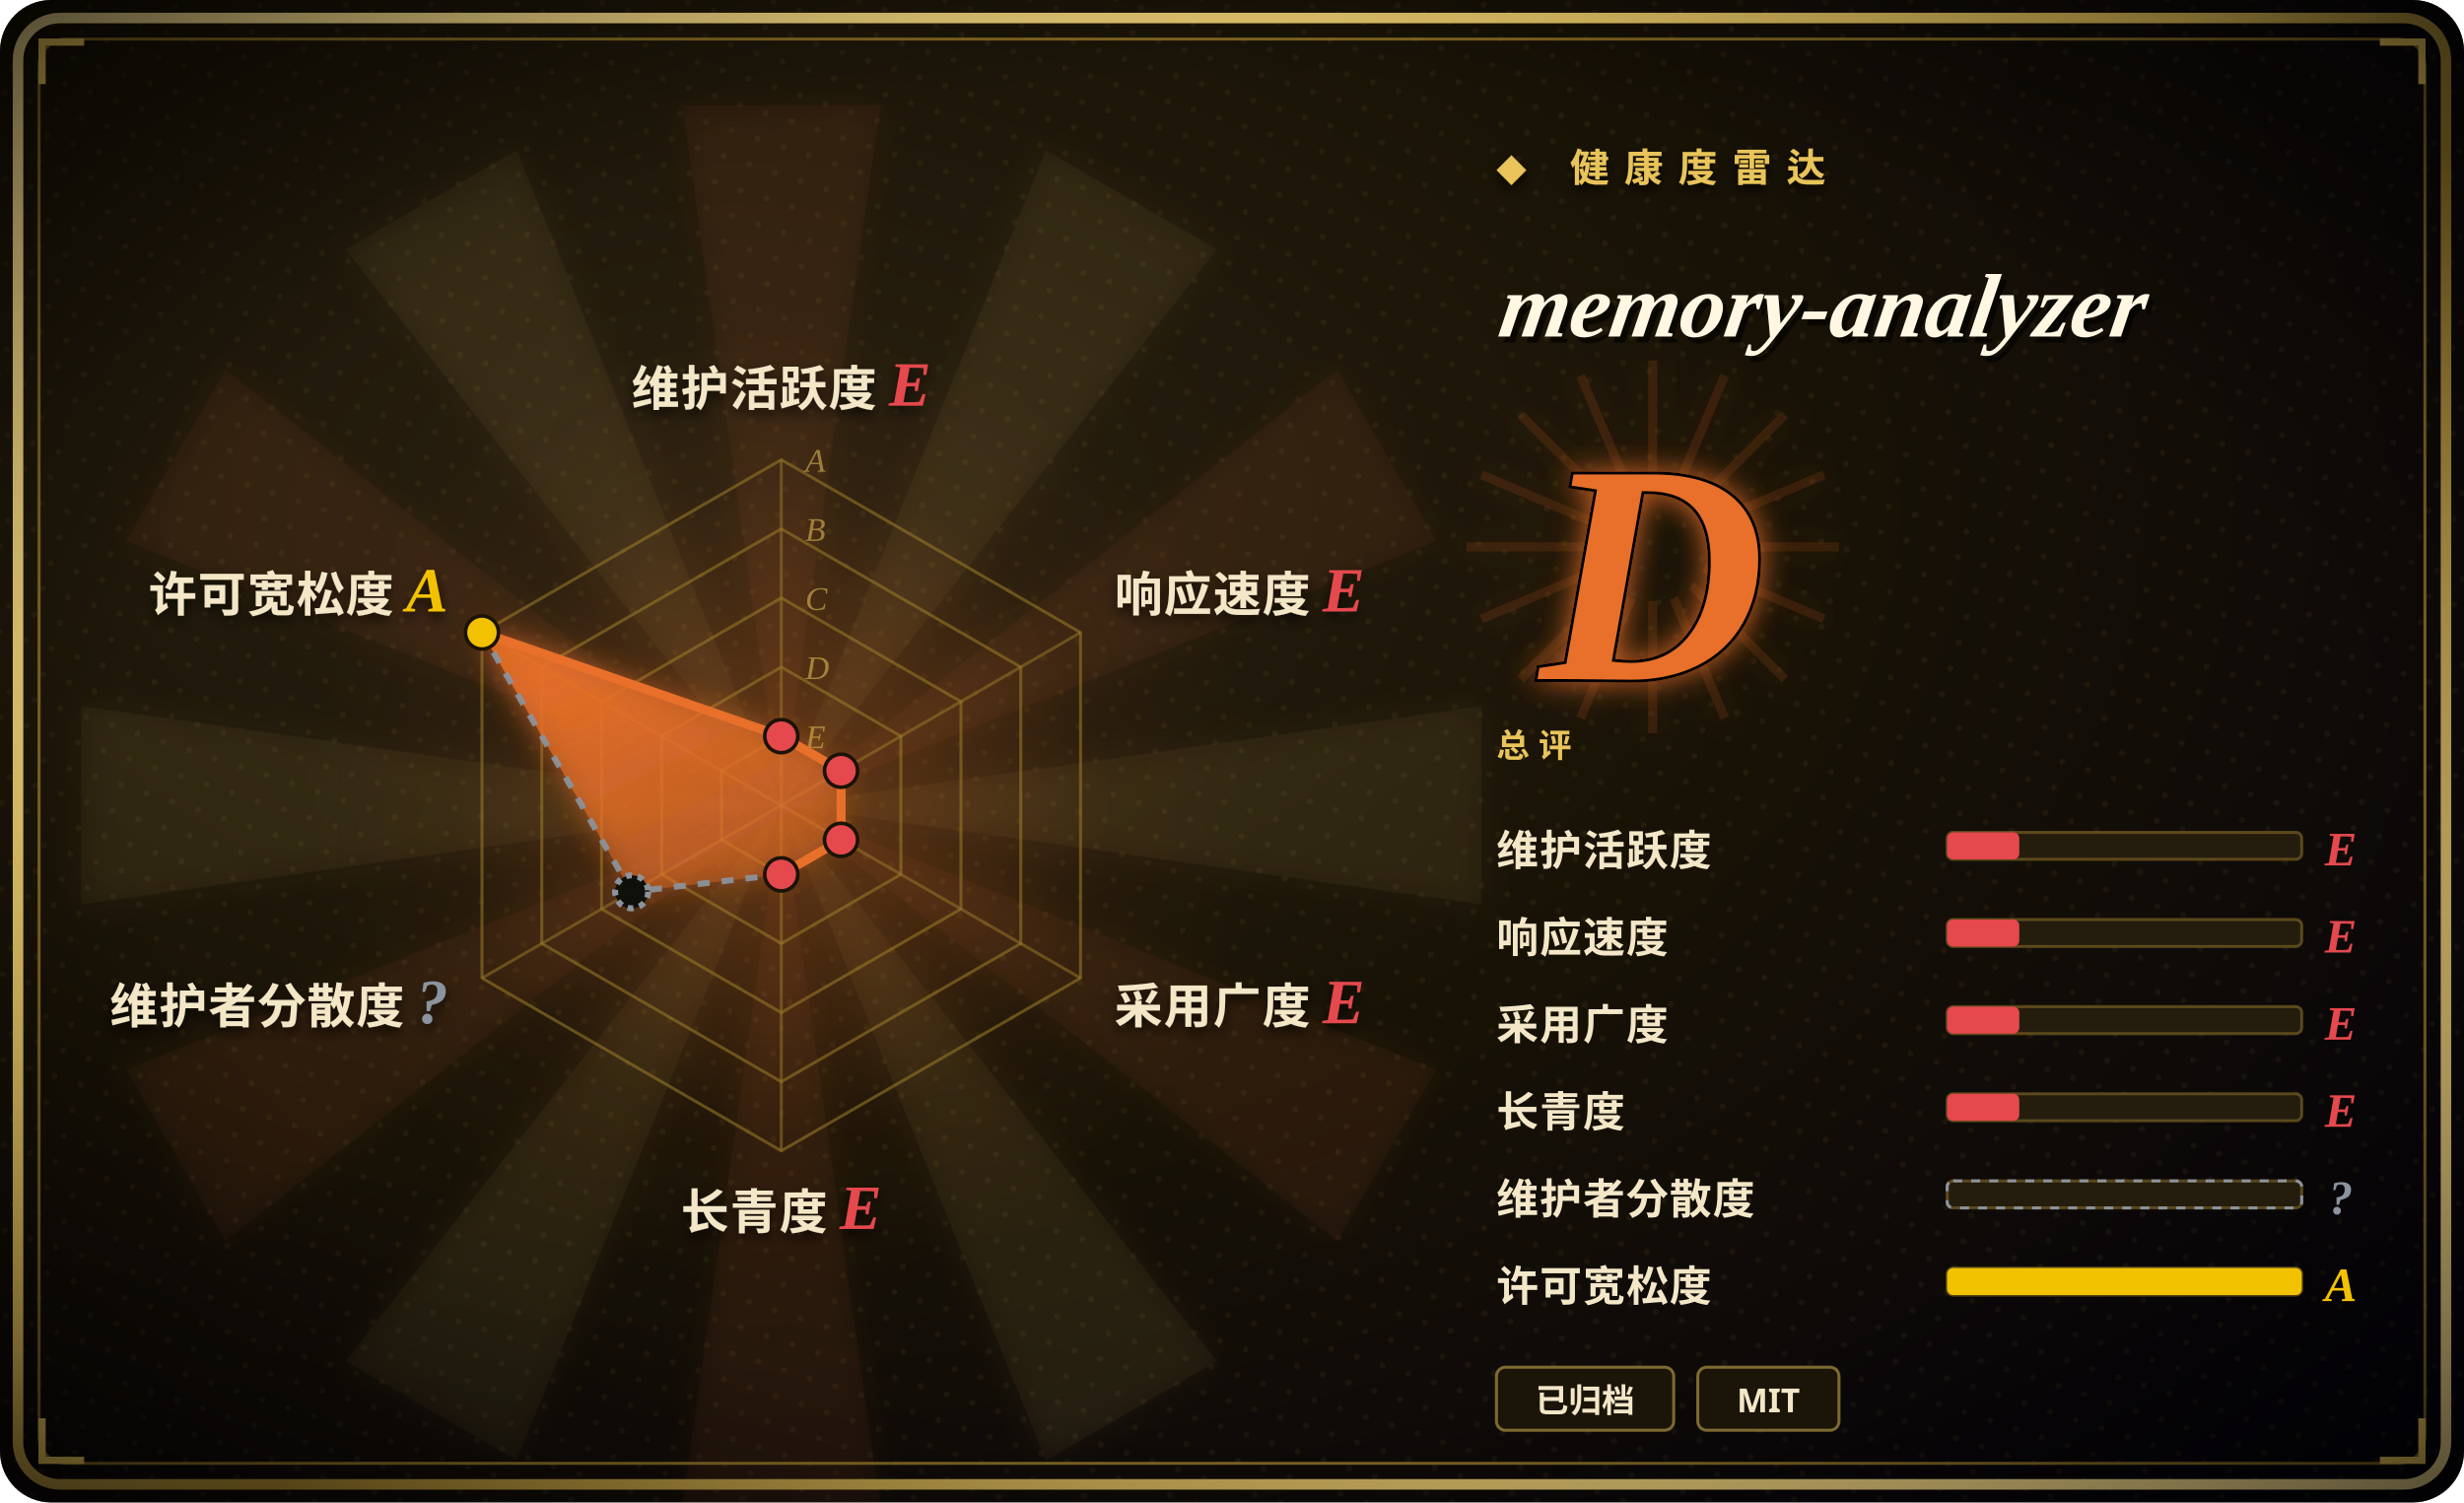
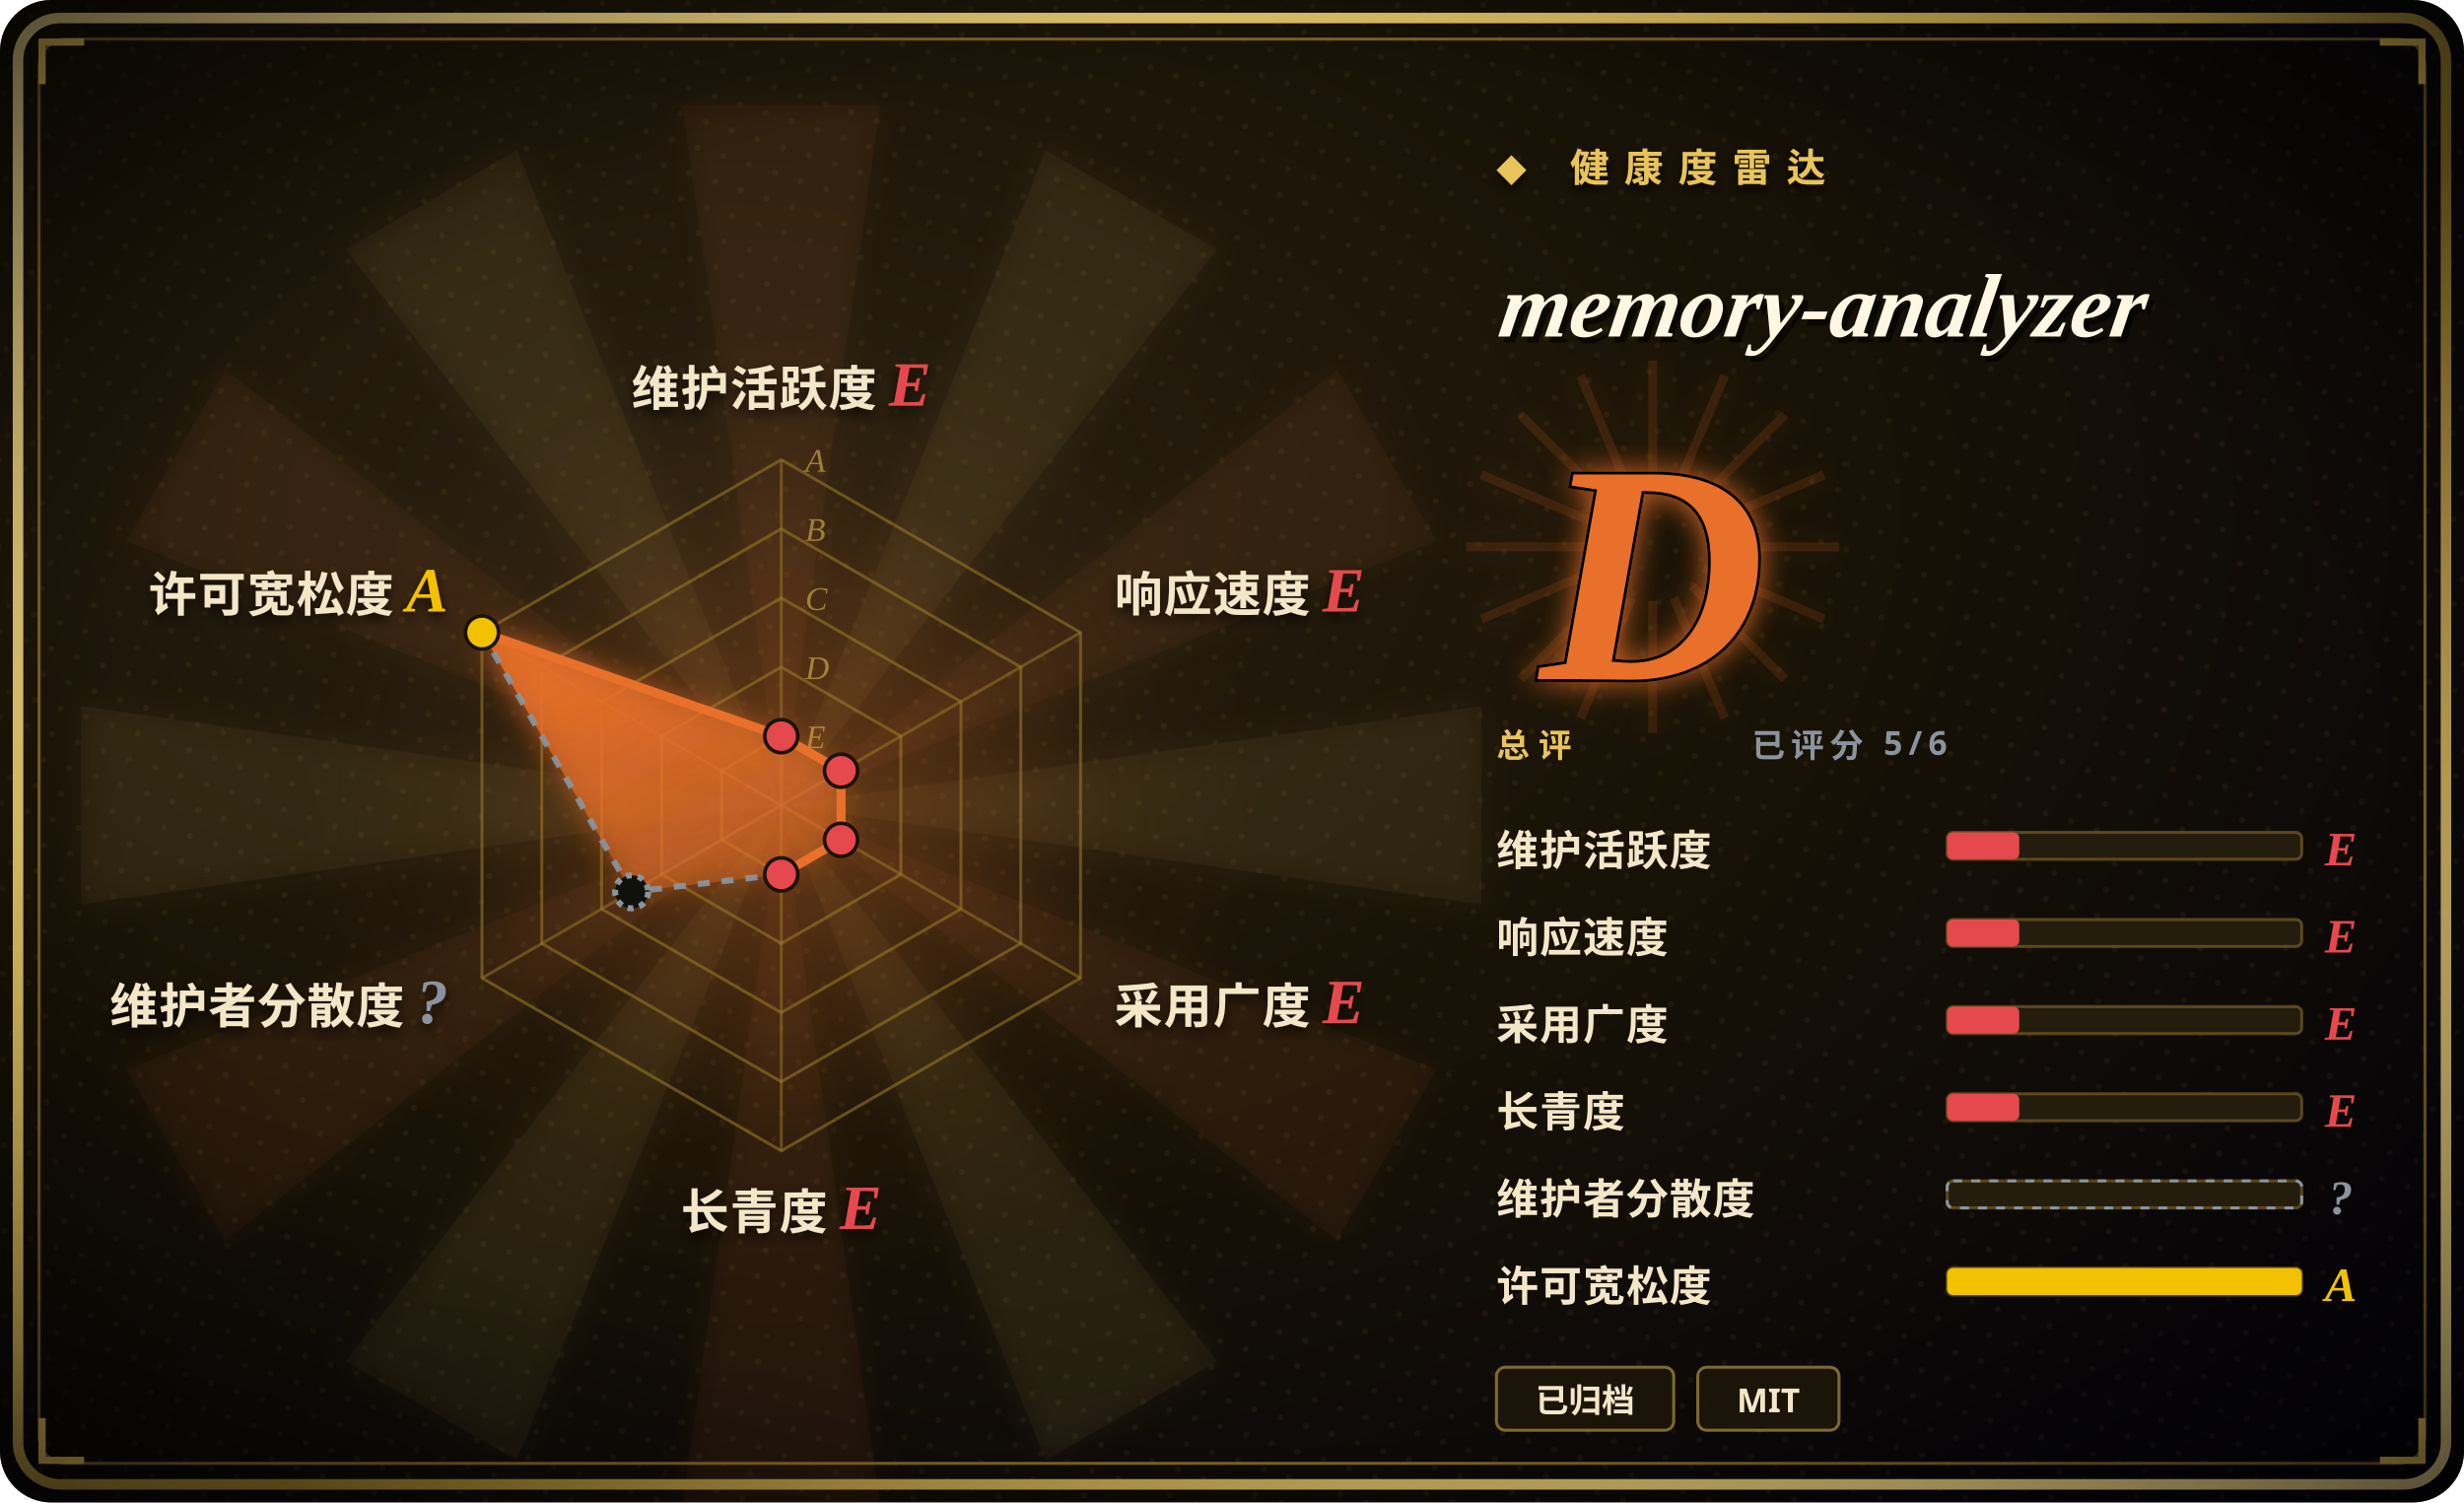
<svg xmlns="http://www.w3.org/2000/svg" width="820" height="500" viewBox="0 0 820 500">
  <defs>
    <radialGradient id="bg" cx="30%" cy="34%" r="90%">
      <stop offset="0%" stop-color="#2a2010" />
      <stop offset="48%" stop-color="#181206" />
      <stop offset="100%" stop-color="#05030a" />
    </radialGradient>
    <radialGradient id="vig" cx="50%" cy="50%" r="72%">
      <stop offset="62%" stop-color="#000000" stop-opacity="0" />
      <stop offset="100%" stop-color="#000000" stop-opacity="0.72" />
    </radialGradient>
    <linearGradient id="frame" x1="0" y1="0" x2="1" y2="1">
      <stop offset="0%" stop-color="#f6dd92" />
      <stop offset="45%" stop-color="#E8C45A" />
      <stop offset="55%" stop-color="#9c7d2a" />
      <stop offset="100%" stop-color="#f6dd92" />
    </linearGradient>
    <linearGradient id="poly" x1="0" y1="0" x2="0.7" y2="1">
      <stop offset="0%" stop-color="#E8702A" stop-opacity="0.92" />
      <stop offset="100%" stop-color="#E8702A" stop-opacity="0.34" />
    </linearGradient>
    <radialGradient id="halo" cx="50%" cy="50%" r="50%">
      <stop offset="0%" stop-color="#E8702A" stop-opacity="0.34" />
      <stop offset="68%" stop-color="#E8702A" stop-opacity="0.04" />
      <stop offset="100%" stop-color="#E8702A" stop-opacity="0" />
    </radialGradient>
    <filter id="glow" x="-60%" y="-60%" width="220%" height="220%">
      <feGaussianBlur stdDeviation="5" result="b" />
      <feMerge>
        <feMergeNode in="b" />
        <feMergeNode in="SourceGraphic" />
      </feMerge>
    </filter>
    <filter id="soft" x="-30%" y="-30%" width="160%" height="160%">
      <feDropShadow dx="0" dy="2" stdDeviation="2" flood-color="#000" flood-opacity="0.7" />
    </filter>
    <pattern id="halftone" width="9" height="9" patternUnits="userSpaceOnUse" patternTransform="rotate(18)">
      <circle cx="2" cy="2" r="1" fill="#E8C45A" fill-opacity="0.06" />
    </pattern>
  </defs>
  <rect width="820" height="500" rx="17" fill="url(#bg)" />
  <rect width="820" height="500" rx="17" fill="url(#halftone)" />
  <g opacity="0.5" filter="url(#glow)">
    <path d="M260,268 L493,235 L493,301 Z" fill="#E8C45A" fill-opacity="0.10" />
    <path d="M260,268 L478,356 L445,413 Z" fill="#E8702A" fill-opacity="0.10" />
    <path d="M260,268 L405,453 L348,486 Z" fill="#E8C45A" fill-opacity="0.10" />
    <path d="M260,268 L293,501 L227,501 Z" fill="#E8702A" fill-opacity="0.10" />
    <path d="M260,268 L172,486 L115,453 Z" fill="#E8C45A" fill-opacity="0.10" />
    <path d="M260,268 L75,413 L42,356 Z" fill="#E8702A" fill-opacity="0.10" />
    <path d="M260,268 L27,301 L27,235 Z" fill="#E8C45A" fill-opacity="0.10" />
    <path d="M260,268 L42,180 L75,123 Z" fill="#E8702A" fill-opacity="0.10" />
    <path d="M260,268 L115,83 L172,50 Z" fill="#E8C45A" fill-opacity="0.10" />
    <path d="M260,268 L227,35 L293,35 Z" fill="#E8702A" fill-opacity="0.10" />
    <path d="M260,268 L348,50 L405,83 Z" fill="#E8C45A" fill-opacity="0.10" />
    <path d="M260,268 L445,123 L478,180 Z" fill="#E8702A" fill-opacity="0.10" />
  </g>
  <circle cx="260" cy="268" r="161" fill="url(#halo)" />
  <rect x="6" y="6" width="808" height="488" rx="14" fill="none" stroke="url(#frame)" stroke-width="3.5" />
  <rect x="13" y="13" width="794" height="474" rx="9" fill="none" stroke="#9c7d2a" stroke-width="1" stroke-opacity="0.8" />
  <path d="M14,28 L14,14 L28,14" fill="none" stroke="#E8C45A" stroke-width="2.4" />
  <path d="M806,28 L806,14 L792,14" fill="none" stroke="#E8C45A" stroke-width="2.4" />
  <path d="M14,472 L14,486 L28,486" fill="none" stroke="#E8C45A" stroke-width="2.4" />
  <path d="M806,472 L806,486 L792,486" fill="none" stroke="#E8C45A" stroke-width="2.4" />
  <rect width="820" height="500" rx="17" fill="url(#vig)" />
  <polygon points="260.0,153.0 359.6,210.5 359.6,325.5 260.0,383.0 160.4,325.5 160.4,210.5" fill="none" stroke="#9c7d2a" stroke-opacity="0.55" stroke-width="1" />
  <polygon points="260.0,176.0 339.7,222.0 339.7,314.0 260.0,360.0 180.3,314.0 180.3,222.0" fill="none" stroke="#9c7d2a" stroke-opacity="0.55" stroke-width="1" />
  <polygon points="260.0,199.0 319.8,233.5 319.8,302.5 260.0,337.0 200.2,302.5 200.2,233.5" fill="none" stroke="#9c7d2a" stroke-opacity="0.55" stroke-width="1" />
  <polygon points="260.0,222.0 299.8,245.0 299.8,291.0 260.0,314.0 220.2,291.0 220.2,245.0" fill="none" stroke="#9c7d2a" stroke-opacity="0.55" stroke-width="1" />
  <polygon points="260.0,245.0 279.9,256.5 279.9,279.5 260.0,291.0 240.1,279.5 240.1,256.5" fill="none" stroke="#9c7d2a" stroke-opacity="0.55" stroke-width="1" />
  <line x1="260" y1="268" x2="260.0" y2="153.0" stroke="#9c7d2a" stroke-opacity="0.5" stroke-width="1" />
  <line x1="260" y1="268" x2="359.6" y2="210.5" stroke="#9c7d2a" stroke-opacity="0.5" stroke-width="1" />
  <line x1="260" y1="268" x2="359.6" y2="325.5" stroke="#9c7d2a" stroke-opacity="0.5" stroke-width="1" />
  <line x1="260" y1="268" x2="260.0" y2="383.0" stroke="#9c7d2a" stroke-opacity="0.5" stroke-width="1" />
  <line x1="260" y1="268" x2="160.4" y2="325.5" stroke="#9c7d2a" stroke-opacity="0.5" stroke-width="1" />
  <line x1="260" y1="268" x2="160.4" y2="210.5" stroke="#9c7d2a" stroke-opacity="0.5" stroke-width="1" />
  <text x="268" y="157.0" font-size="11" font-style="italic" fill="#E8C45A" fill-opacity="0.55" font-family="'Georgia','Times New Roman',serif">A</text>
  <text x="268" y="180.0" font-size="11" font-style="italic" fill="#E8C45A" fill-opacity="0.55" font-family="'Georgia','Times New Roman',serif">B</text>
  <text x="268" y="203.0" font-size="11" font-style="italic" fill="#E8C45A" fill-opacity="0.55" font-family="'Georgia','Times New Roman',serif">C</text>
  <text x="268" y="226.0" font-size="11" font-style="italic" fill="#E8C45A" fill-opacity="0.55" font-family="'Georgia','Times New Roman',serif">D</text>
  <text x="268" y="249.0" font-size="11" font-style="italic" fill="#E8C45A" fill-opacity="0.55" font-family="'Georgia','Times New Roman',serif">E</text>
  <polygon points="260.0,245.0 279.9,256.5 279.9,279.5 260.0,291.0 210.2,296.8 160.4,210.5" fill="url(#poly)" filter="url(#glow)" />
  <line x1="260.0" y1="245.0" x2="279.9" y2="256.5" stroke="#E8702A" stroke-width="3" />
  <line x1="279.9" y1="256.5" x2="279.9" y2="279.5" stroke="#E8702A" stroke-width="3" />
  <line x1="279.9" y1="279.5" x2="260.0" y2="291.0" stroke="#E8702A" stroke-width="3" />
  <line x1="260.0" y1="291.0" x2="210.2" y2="296.8" stroke="#8B949E" stroke-width="2" stroke-dasharray="4 4" stroke-opacity="0.92" />
  <line x1="210.2" y1="296.8" x2="160.4" y2="210.5" stroke="#8B949E" stroke-width="2" stroke-dasharray="4 4" stroke-opacity="0.92" />
  <line x1="160.4" y1="210.5" x2="260.0" y2="245.0" stroke="#E8702A" stroke-width="3" />
  <circle cx="260.0" cy="245.0" r="5.5" fill="#E5484D" stroke="#1a1306" stroke-width="1.2" />
  <circle cx="279.9" cy="256.5" r="5.5" fill="#E5484D" stroke="#1a1306" stroke-width="1.2" />
  <circle cx="279.9" cy="279.5" r="5.5" fill="#E5484D" stroke="#1a1306" stroke-width="1.2" />
  <circle cx="260.0" cy="291.0" r="5.5" fill="#E5484D" stroke="#1a1306" stroke-width="1.2" />
  <circle cx="210.2" cy="296.8" r="5.5" fill="#10100b" stroke="#8B949E" stroke-width="2" stroke-dasharray="2 2" />
  <circle cx="160.4" cy="210.5" r="5.5" fill="#F2C200" stroke="#1a1306" stroke-width="1.2" />
  <text x="260.0" y="135.0" font-size="16" font-weight="900" fill="#f3e7c8" text-anchor="middle" font-family="'PingFang SC','Hiragino Sans GB','Heiti SC','Microsoft YaHei',sans-serif" letter-spacing="0.4" filter="url(#soft)">维护活跃度 <tspan fill="#E5484D" font-family="'Georgia','Times New Roman',serif" font-style="italic" font-size="21">E</tspan>
  </text>
  <text x="370.9" y="203.5" font-size="16" font-weight="900" fill="#f3e7c8" text-anchor="start" font-family="'PingFang SC','Hiragino Sans GB','Heiti SC','Microsoft YaHei',sans-serif" letter-spacing="0.4" filter="url(#soft)">响应速度 <tspan fill="#E5484D" font-family="'Georgia','Times New Roman',serif" font-style="italic" font-size="21">E</tspan>
  </text>
  <text x="370.9" y="340.5" font-size="16" font-weight="900" fill="#f3e7c8" text-anchor="start" font-family="'PingFang SC','Hiragino Sans GB','Heiti SC','Microsoft YaHei',sans-serif" letter-spacing="0.4" filter="url(#soft)">采用广度 <tspan fill="#E5484D" font-family="'Georgia','Times New Roman',serif" font-style="italic" font-size="21">E</tspan>
  </text>
  <text x="260.0" y="409.0" font-size="16" font-weight="900" fill="#f3e7c8" text-anchor="middle" font-family="'PingFang SC','Hiragino Sans GB','Heiti SC','Microsoft YaHei',sans-serif" letter-spacing="0.4" filter="url(#soft)">长青度 <tspan fill="#E5484D" font-family="'Georgia','Times New Roman',serif" font-style="italic" font-size="21">E</tspan>
  </text>
  <text x="149.1" y="340.5" font-size="16" font-weight="900" fill="#f3e7c8" text-anchor="end" font-family="'PingFang SC','Hiragino Sans GB','Heiti SC','Microsoft YaHei',sans-serif" letter-spacing="0.4" filter="url(#soft)">维护者分散度 <tspan fill="#8B949E" font-family="'Georgia','Times New Roman',serif" font-style="italic" font-size="21">?</tspan>
  </text>
  <text x="149.1" y="203.5" font-size="16" font-weight="900" fill="#f3e7c8" text-anchor="end" font-family="'PingFang SC','Hiragino Sans GB','Heiti SC','Microsoft YaHei',sans-serif" letter-spacing="0.4" filter="url(#soft)">许可宽松度 <tspan fill="#F2C200" font-family="'Georgia','Times New Roman',serif" font-style="italic" font-size="21">A</tspan>
  </text>
  <text x="498" y="60" font-size="13" letter-spacing="5" fill="#E8C45A" font-weight="900" font-family="'PingFang SC','Hiragino Sans GB','Heiti SC','Microsoft YaHei',sans-serif" filter="url(#soft)">◆ 健康度雷达</text>
  <g transform="translate(498,112) skewX(-9)">
    <text x="2" y="2" font-size="30" font-weight="900" font-style="italic" fill="#000" fill-opacity="0.6" font-family="'Georgia','Times New Roman',serif">memory-analyzer</text>
    <text x="0" y="0" font-size="30" font-weight="900" font-style="italic" fill="#fff7e2" font-family="'Georgia','Times New Roman',serif">memory-analyzer</text>
  </g>
  <line x1="498" y1="124" x2="648" y2="124" stroke="url(#frame)" stroke-width="2" />
  <g opacity="0.85" filter="url(#glow)">
    <line x1="568" y1="182" x2="612" y2="182" stroke="#E8702A" stroke-opacity="0.16" stroke-width="3" />
    <line x1="567" y1="189" x2="607" y2="206" stroke="#E8702A" stroke-opacity="0.16" stroke-width="3" />
    <line x1="563" y1="195" x2="594" y2="226" stroke="#E8702A" stroke-opacity="0.16" stroke-width="3" />
    <line x1="557" y1="199" x2="574" y2="239" stroke="#E8702A" stroke-opacity="0.16" stroke-width="3" />
    <line x1="550" y1="200" x2="550" y2="244" stroke="#E8702A" stroke-opacity="0.16" stroke-width="3" />
    <line x1="543" y1="199" x2="526" y2="239" stroke="#E8702A" stroke-opacity="0.16" stroke-width="3" />
    <line x1="537" y1="195" x2="506" y2="226" stroke="#E8702A" stroke-opacity="0.16" stroke-width="3" />
    <line x1="533" y1="189" x2="493" y2="206" stroke="#E8702A" stroke-opacity="0.16" stroke-width="3" />
    <line x1="532" y1="182" x2="488" y2="182" stroke="#E8702A" stroke-opacity="0.16" stroke-width="3" />
    <line x1="533" y1="175" x2="493" y2="158" stroke="#E8702A" stroke-opacity="0.16" stroke-width="3" />
    <line x1="537" y1="169" x2="506" y2="138" stroke="#E8702A" stroke-opacity="0.16" stroke-width="3" />
    <line x1="543" y1="165" x2="526" y2="125" stroke="#E8702A" stroke-opacity="0.16" stroke-width="3" />
    <line x1="550" y1="164" x2="550" y2="120" stroke="#E8702A" stroke-opacity="0.16" stroke-width="3" />
    <line x1="557" y1="165" x2="574" y2="125" stroke="#E8702A" stroke-opacity="0.16" stroke-width="3" />
    <line x1="563" y1="169" x2="594" y2="138" stroke="#E8702A" stroke-opacity="0.16" stroke-width="3" />
    <line x1="567" y1="175" x2="607" y2="158" stroke="#E8702A" stroke-opacity="0.16" stroke-width="3" />
  </g>
  <text x="550" y="226" font-size="104" font-weight="900" font-style="italic" text-anchor="middle" fill="#E8702A" stroke="#000" stroke-width="2" paint-order="stroke" font-family="'Georgia','Times New Roman',serif" filter="url(#glow)">D</text>
  <text x="498" y="252" font-size="11" letter-spacing="3" fill="#E8C45A" font-family="'PingFang SC','Hiragino Sans GB','Heiti SC','Microsoft YaHei',sans-serif" font-weight="900">总评</text>
+   <text x="648" y="252" font-size="11" letter-spacing="2" fill="#8B949E" font-family="'PingFang SC','Hiragino Sans GB','Heiti SC','Microsoft YaHei',sans-serif" font-weight="900" text-anchor="end">已评分 5/6</text>
  <text x="498" y="288" font-size="14" font-weight="900" fill="#f3e7c8" font-family="'PingFang SC','Hiragino Sans GB','Heiti SC','Microsoft YaHei',sans-serif" letter-spacing="0.4">维护活跃度</text>
  <rect x="648" y="277" width="118" height="9" rx="2" fill="#241d0e" stroke="#9c7d2a" stroke-opacity="0.5" />
  <rect x="648" y="277" width="24" height="9" rx="2" fill="#E5484D" />
  <text x="779" y="288" font-size="16" font-weight="900" font-style="italic" fill="#E5484D" font-family="'Georgia','Times New Roman',serif" text-anchor="middle">E</text>
  <text x="498" y="317" font-size="14" font-weight="900" fill="#f3e7c8" font-family="'PingFang SC','Hiragino Sans GB','Heiti SC','Microsoft YaHei',sans-serif" letter-spacing="0.4">响应速度</text>
  <rect x="648" y="306" width="118" height="9" rx="2" fill="#241d0e" stroke="#9c7d2a" stroke-opacity="0.5" />
  <rect x="648" y="306" width="24" height="9" rx="2" fill="#E5484D" />
  <text x="779" y="317" font-size="16" font-weight="900" font-style="italic" fill="#E5484D" font-family="'Georgia','Times New Roman',serif" text-anchor="middle">E</text>
  <text x="498" y="346" font-size="14" font-weight="900" fill="#f3e7c8" font-family="'PingFang SC','Hiragino Sans GB','Heiti SC','Microsoft YaHei',sans-serif" letter-spacing="0.4">采用广度</text>
  <rect x="648" y="335" width="118" height="9" rx="2" fill="#241d0e" stroke="#9c7d2a" stroke-opacity="0.5" />
  <rect x="648" y="335" width="24" height="9" rx="2" fill="#E5484D" />
  <text x="779" y="346" font-size="16" font-weight="900" font-style="italic" fill="#E5484D" font-family="'Georgia','Times New Roman',serif" text-anchor="middle">E</text>
  <text x="498" y="375" font-size="14" font-weight="900" fill="#f3e7c8" font-family="'PingFang SC','Hiragino Sans GB','Heiti SC','Microsoft YaHei',sans-serif" letter-spacing="0.4">长青度</text>
  <rect x="648" y="364" width="118" height="9" rx="2" fill="#241d0e" stroke="#9c7d2a" stroke-opacity="0.5" />
  <rect x="648" y="364" width="24" height="9" rx="2" fill="#E5484D" />
  <text x="779" y="375" font-size="16" font-weight="900" font-style="italic" fill="#E5484D" font-family="'Georgia','Times New Roman',serif" text-anchor="middle">E</text>
  <text x="498" y="404" font-size="14" font-weight="900" fill="#f3e7c8" font-family="'PingFang SC','Hiragino Sans GB','Heiti SC','Microsoft YaHei',sans-serif" letter-spacing="0.4">维护者分散度</text>
  <rect x="648" y="393" width="118" height="9" rx="2" fill="#241d0e" stroke="#9c7d2a" stroke-opacity="0.5" />
  <rect x="648" y="393" width="118" height="9" rx="2" fill="none" stroke="#8B949E" stroke-dasharray="3 3" />
  <text x="779" y="404" font-size="16" font-weight="900" font-style="italic" fill="#8B949E" font-family="'Georgia','Times New Roman',serif" text-anchor="middle">?</text>
  <text x="498" y="433" font-size="14" font-weight="900" fill="#f3e7c8" font-family="'PingFang SC','Hiragino Sans GB','Heiti SC','Microsoft YaHei',sans-serif" letter-spacing="0.4">许可宽松度</text>
  <rect x="648" y="422" width="118" height="9" rx="2" fill="#241d0e" stroke="#9c7d2a" stroke-opacity="0.5" />
  <rect x="648" y="422" width="118" height="9" rx="2" fill="#F2C200" />
  <text x="779" y="433" font-size="16" font-weight="900" font-style="italic" fill="#F2C200" font-family="'Georgia','Times New Roman',serif" text-anchor="middle">A</text>
  <rect x="498" y="455" width="59" height="21" rx="3" fill="#1b1408" stroke="#E8C45A" stroke-opacity="0.5" />
  <text x="527.5" y="470" font-size="11" font-weight="700" fill="#f3e7c8" text-anchor="middle" font-family="'PingFang SC','Hiragino Sans GB','Heiti SC','Microsoft YaHei',sans-serif">已归档</text>
  <rect x="565" y="455" width="47" height="21" rx="3" fill="#1b1408" stroke="#E8C45A" stroke-opacity="0.5" />
  <text x="588.5" y="470" font-size="11" font-weight="700" fill="#f3e7c8" text-anchor="middle" font-family="'PingFang SC','Hiragino Sans GB','Heiti SC','Microsoft YaHei',sans-serif">MIT</text>
</svg>
